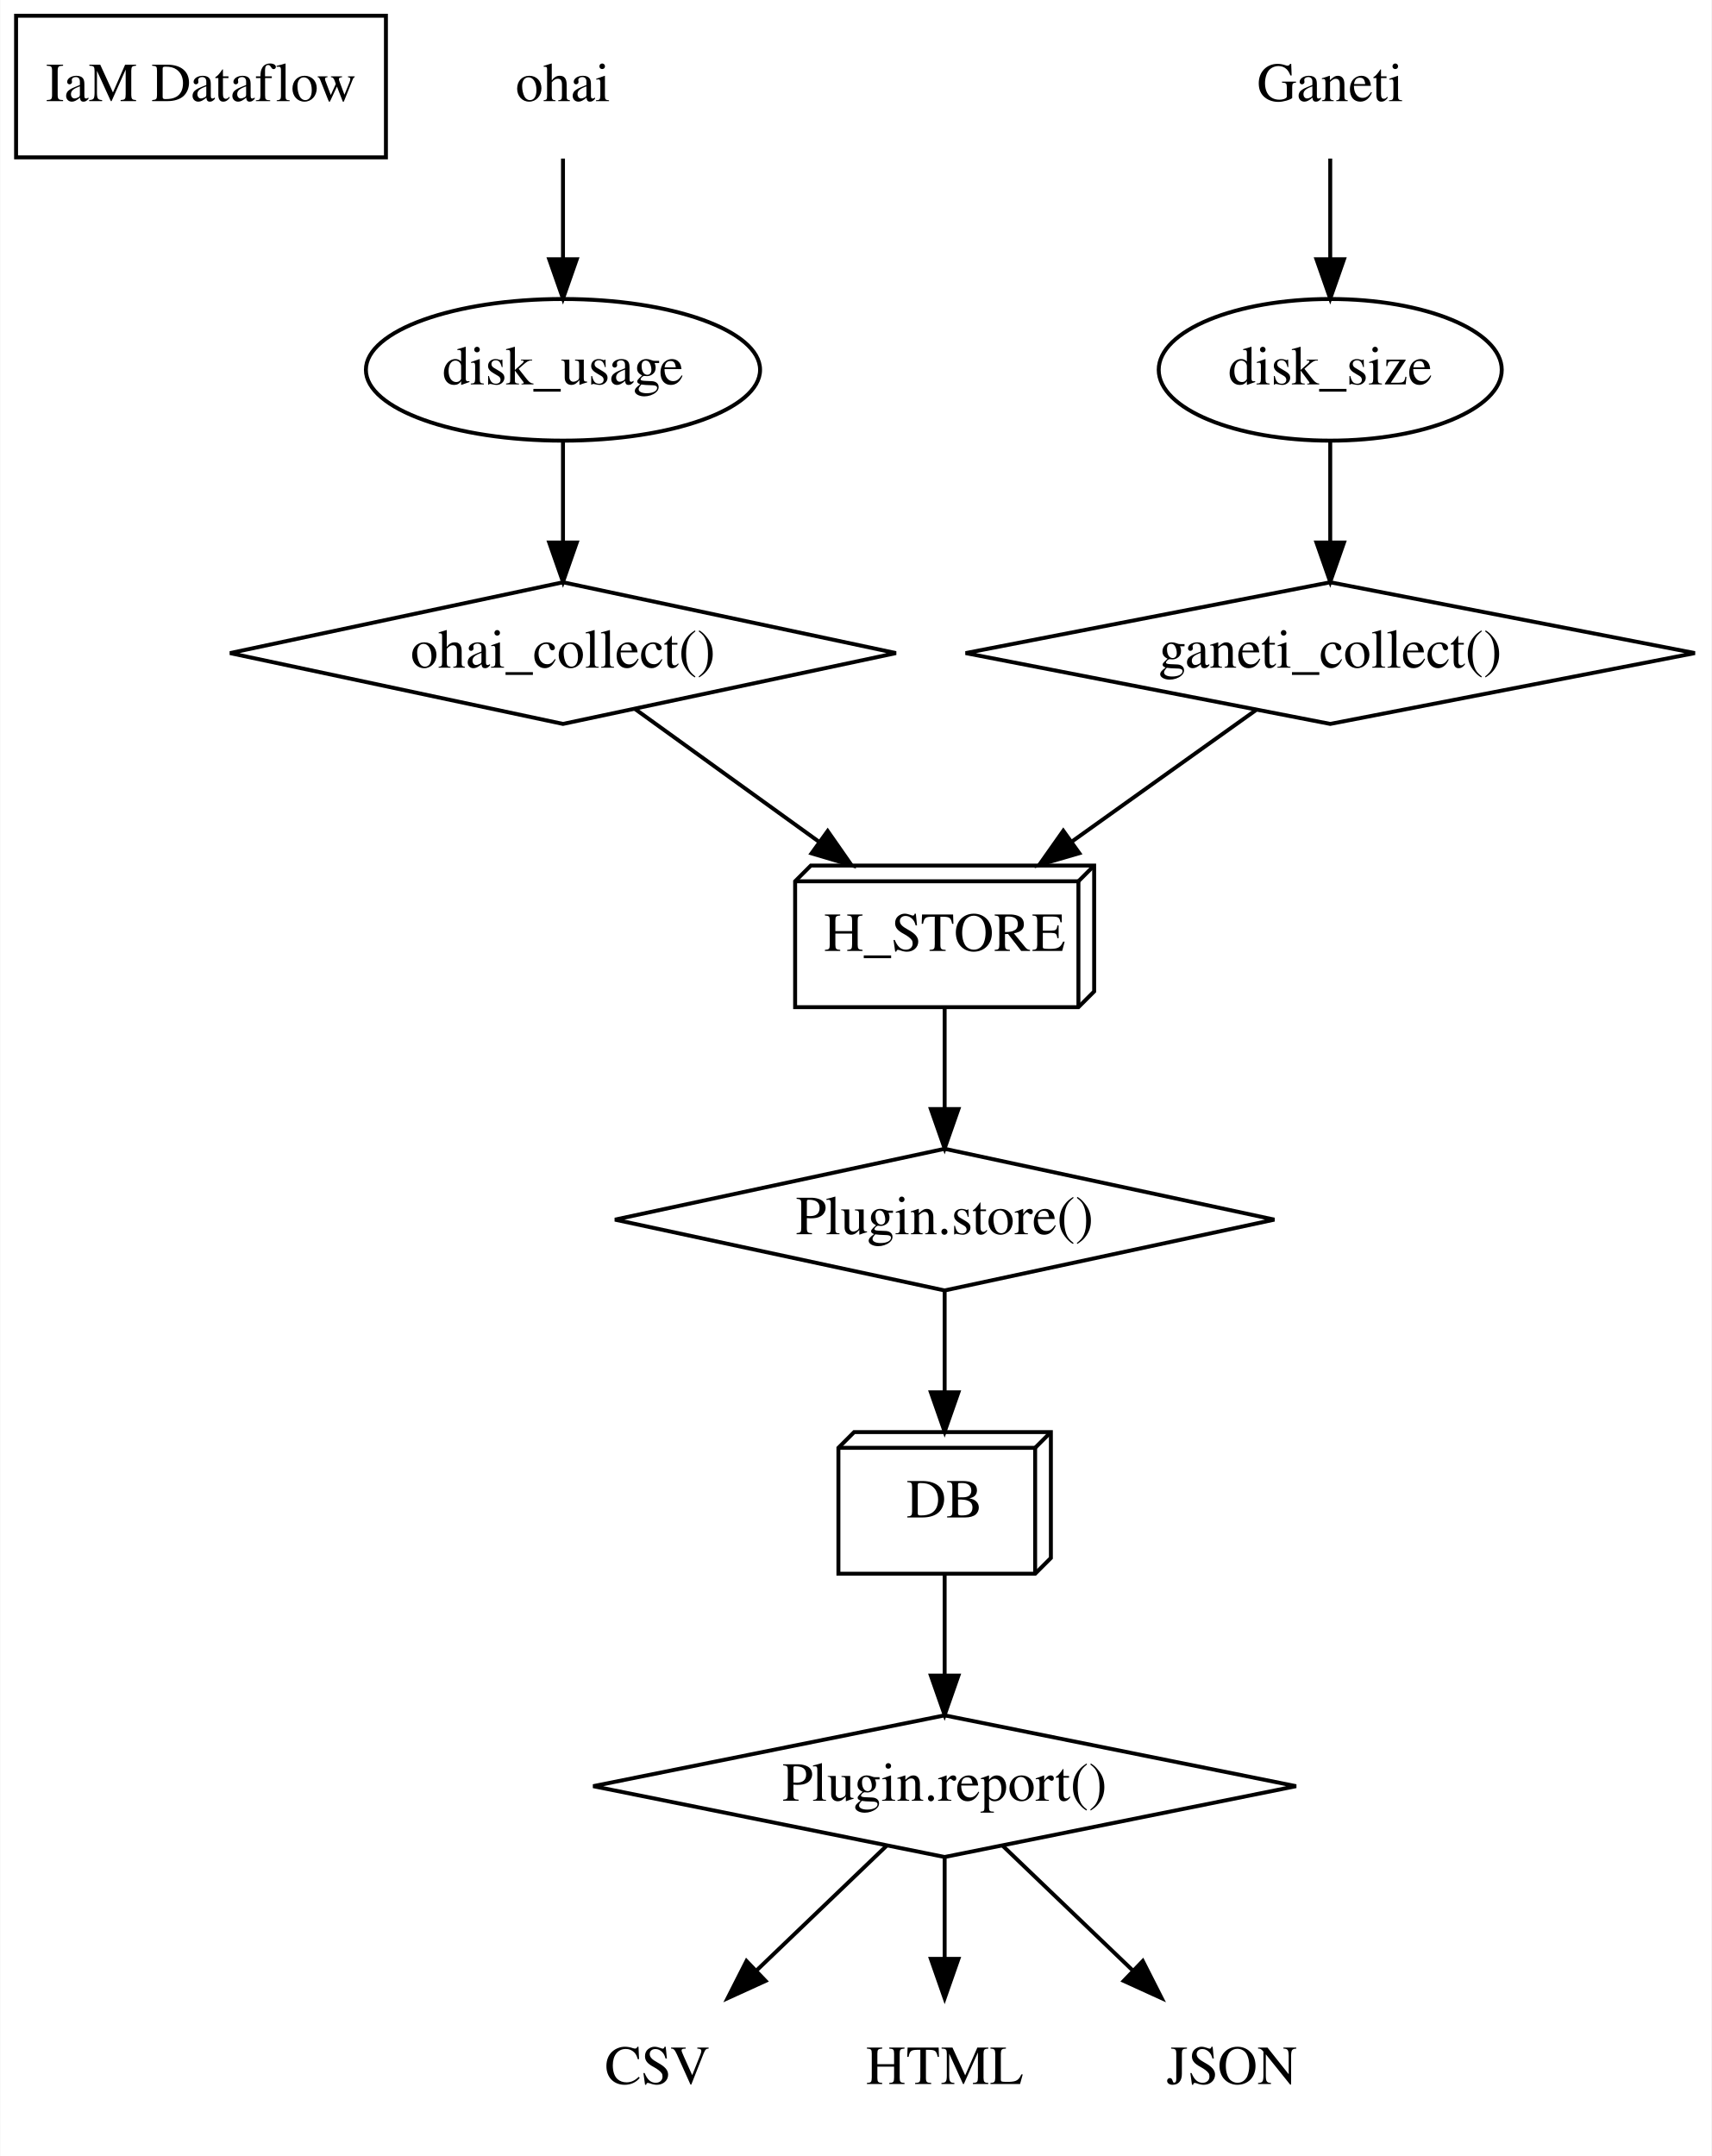
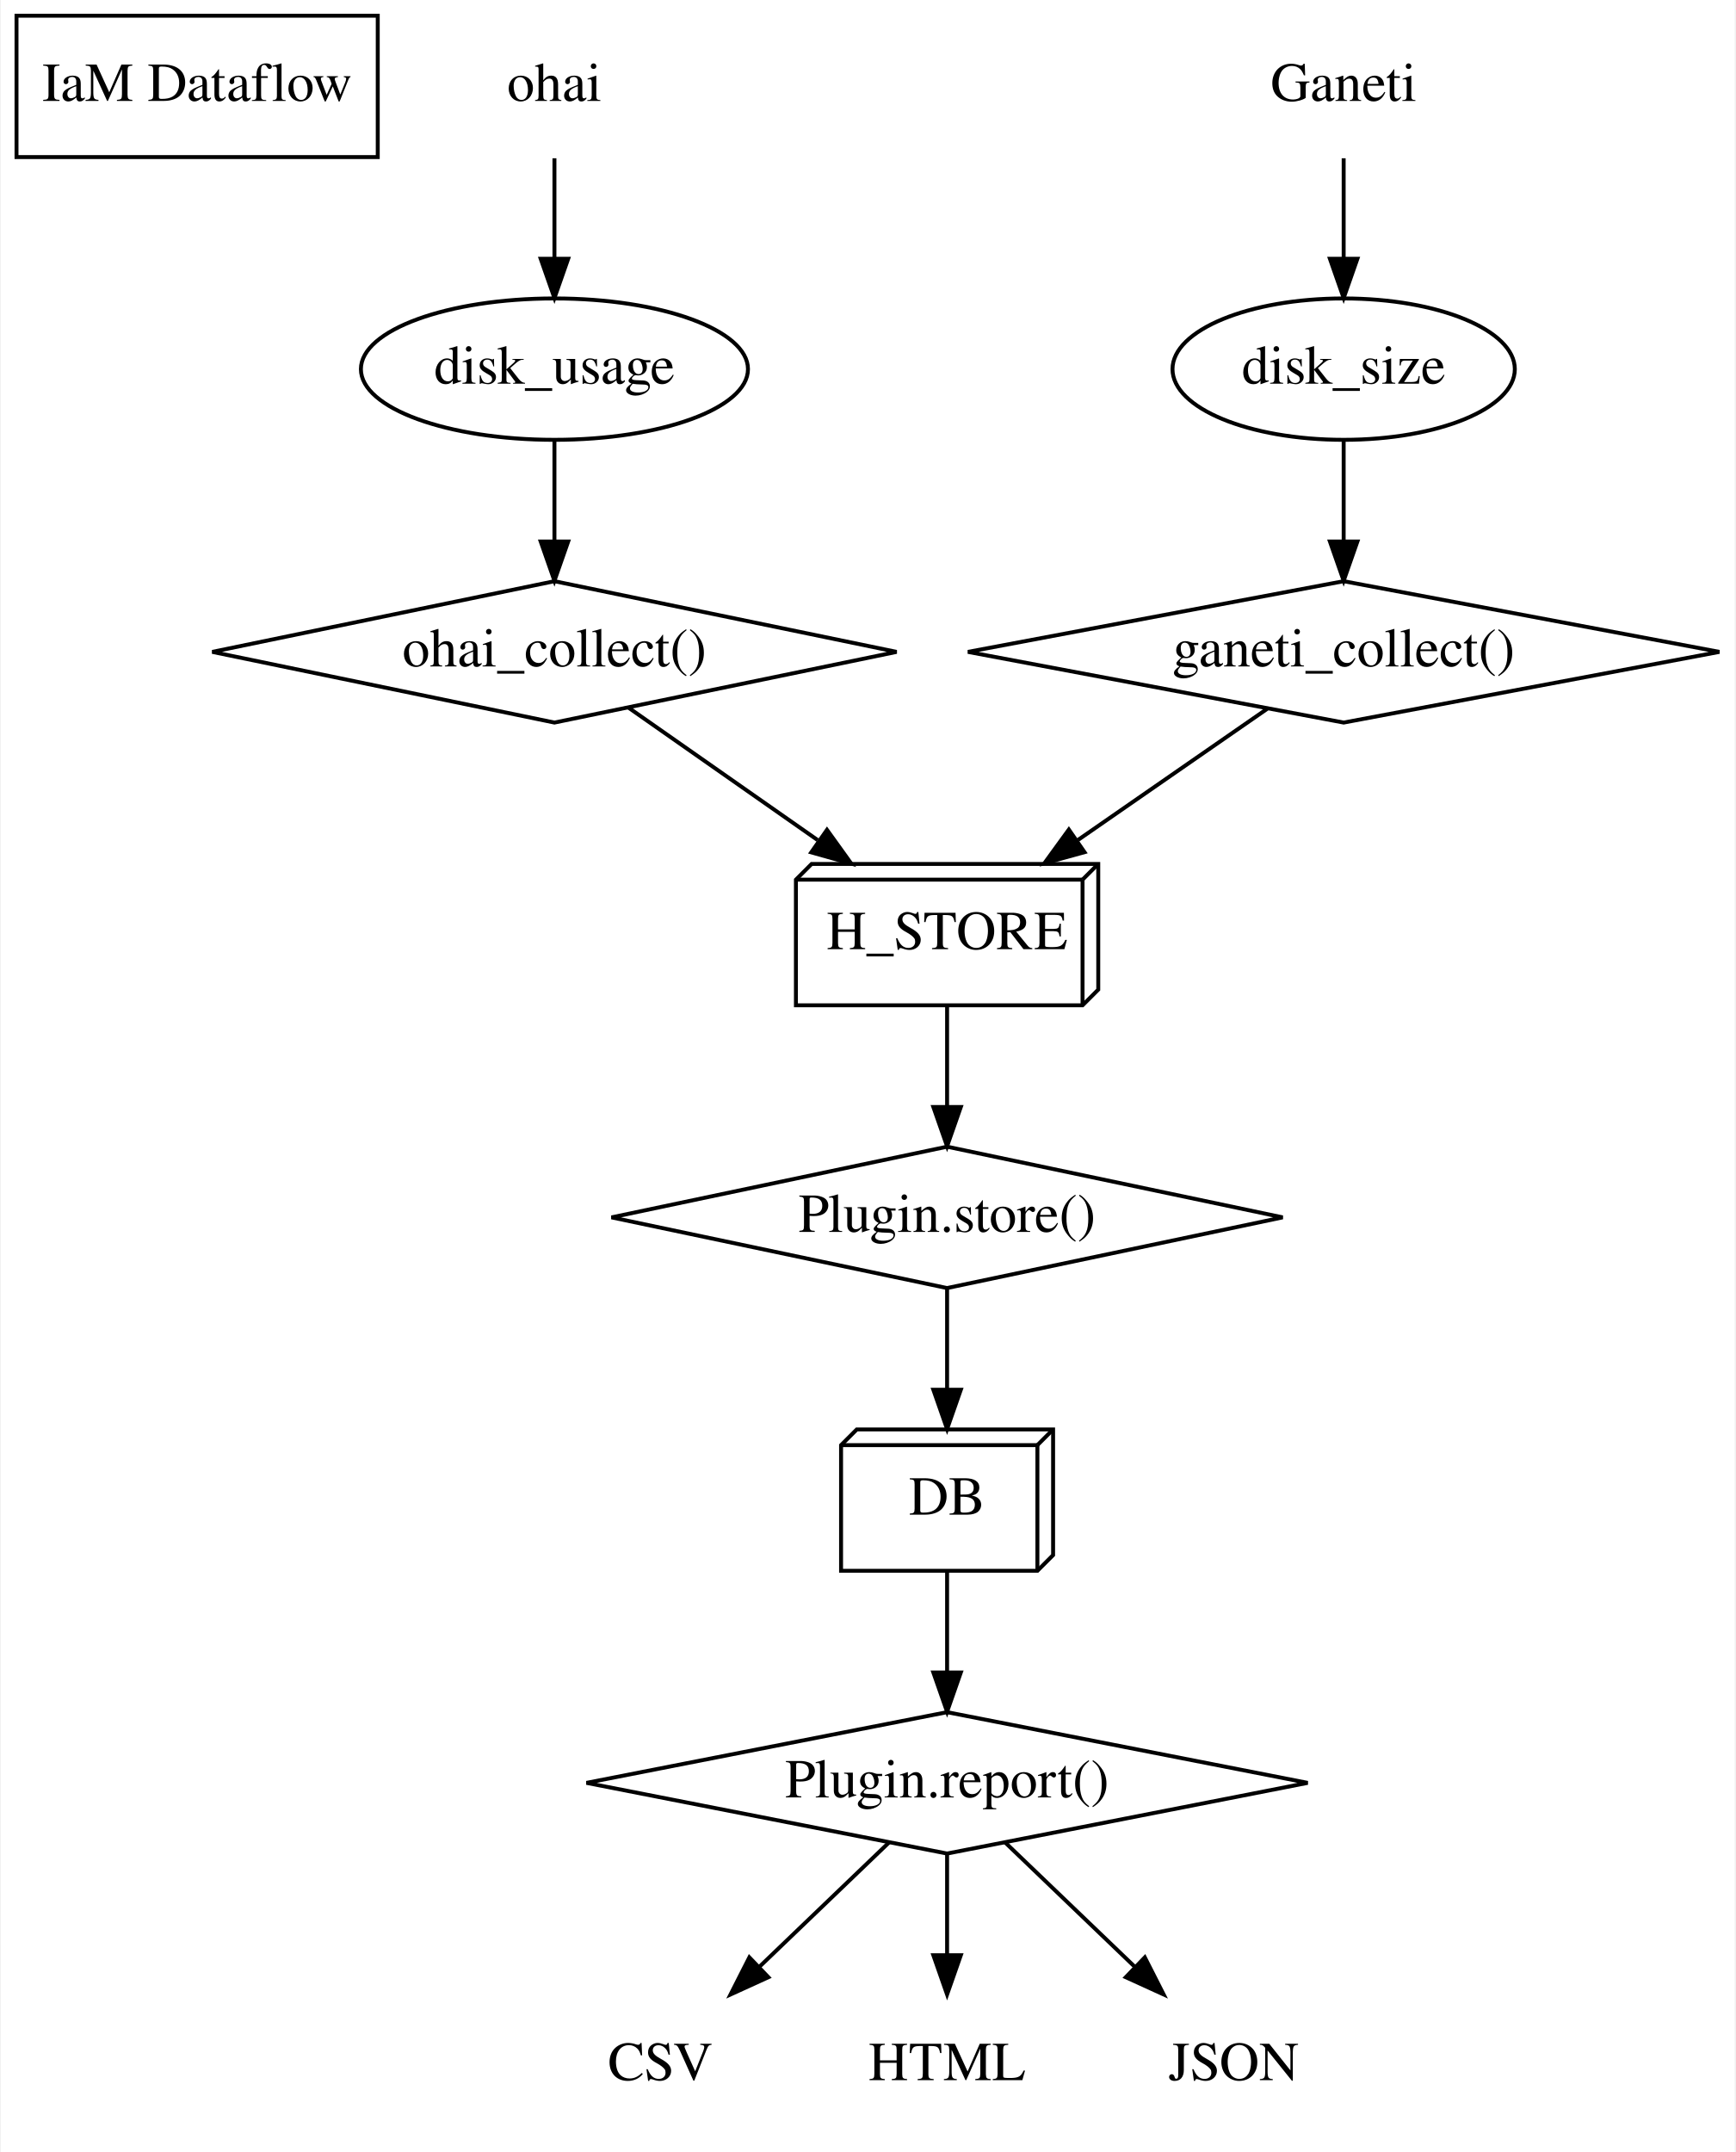
- <svg xmlns="http://www.w3.org/2000/svg" xmlns:xlink="http://www.w3.org/1999/xlink" width="435pt" height="548pt" viewBox="0.00 0.00 434.83 548.00">
+ <svg xmlns="http://www.w3.org/2000/svg" xmlns:xlink="http://www.w3.org/1999/xlink" width="442pt" height="548pt" viewBox="0.00 0.00 441.59 548.00">
  <g id="graph0" class="graph" transform="scale(1 1) rotate(0) translate(4 544)">
-     <polygon fill="white" stroke="none" points="-4,4 -4,-544 430.835,-544 430.835,4 -4,4" />
+     <polygon fill="white" stroke="none" points="-4,4 -4,-544 437.592,-544 437.592,4 -4,4" />
    <g id="node1" class="node">
-       <polygon fill="none" stroke="black" points="94,-540 -7.10543e-15,-540 -7.10543e-15,-504 94,-504 94,-540" />
-       <text text-anchor="middle" x="47" y="-518.3" font-family="Times,serif" font-size="14.00">IaM Dataflow</text>
+       <polygon fill="none" stroke="black" points="92,-540 0,-540 0,-504 92,-504 92,-540" />
+       <text text-anchor="middle" x="46" y="-518.3" font-family="Times,serif" font-size="14.00">IaM Dataflow</text>
    </g>
    <g id="node2" class="node">
      <g id="a_node2">
        <a xlink:title="External API Call">
-           <text text-anchor="middle" x="139" y="-518.3" font-family="Times,serif" font-size="14.00">ohai</text>
+           <text text-anchor="middle" x="137" y="-518.3" font-family="Times,serif" font-size="14.00">ohai</text>
        </a>
      </g>
    </g>
    <g id="node3" class="node">
      <g id="a_node3">
        <a xlink:title="API return field">
-           <ellipse fill="none" stroke="black" cx="139" cy="-450" rx="50.091" ry="18" />
-           <text text-anchor="middle" x="139" y="-446.3" font-family="Times,serif" font-size="14.00">disk_usage</text>
+           <ellipse fill="none" stroke="black" cx="137" cy="-450" rx="49.291" ry="18" />
+           <text text-anchor="middle" x="137" y="-446.3" font-family="Times,serif" font-size="14.00">disk_usage</text>
        </a>
      </g>
    </g>
    <g id="edge1" class="edge">
-       <path fill="none" stroke="black" d="M139,-503.697C139,-495.983 139,-486.712 139,-478.112" />
-       <polygon fill="black" stroke="black" points="142.5,-478.104 139,-468.104 135.5,-478.104 142.5,-478.104" />
+       <path fill="none" stroke="black" d="M137,-503.697C137,-495.983 137,-486.712 137,-478.112" />
+       <polygon fill="black" stroke="black" points="140.5,-478.104 137,-468.104 133.5,-478.104 140.5,-478.104" />
    </g>
    <g id="node4" class="node">
      <g id="a_node4">
        <a xlink:title="Plugin method for recording data in the database.">
-           <polygon fill="none" stroke="black" points="139,-396 54.375,-378 139,-360 223.625,-378 139,-396" />
-           <text text-anchor="middle" x="139" y="-374.3" font-family="Times,serif" font-size="14.00">ohai_collect()</text>
+           <polygon fill="none" stroke="black" points="137,-396 49.86,-378 137,-360 224.14,-378 137,-396" />
+           <text text-anchor="middle" x="137" y="-374.3" font-family="Times,serif" font-size="14.00">ohai_collect()</text>
        </a>
      </g>
    </g>
    <g id="edge2" class="edge">
-       <path fill="none" stroke="black" d="M139,-431.697C139,-423.983 139,-414.712 139,-406.112" />
-       <polygon fill="black" stroke="black" points="142.5,-406.104 139,-396.104 135.5,-406.104 142.5,-406.104" />
+       <path fill="none" stroke="black" d="M137,-431.697C137,-423.983 137,-414.712 137,-406.112" />
+       <polygon fill="black" stroke="black" points="140.5,-406.104 137,-396.104 133.5,-406.104 140.5,-406.104" />
    </g>
    <g id="node5" class="node">
      <g id="a_node5">
        <a xlink:title="Postgres Key:Value Store">
-           <polygon fill="none" stroke="black" points="274,-324 202,-324 198,-320 198,-288 270,-288 274,-292 274,-324" />
-           <polyline fill="none" stroke="black" points="270,-320 198,-320 " />
-           <polyline fill="none" stroke="black" points="270,-320 270,-288 " />
-           <polyline fill="none" stroke="black" points="270,-320 274,-324 " />
-           <text text-anchor="middle" x="236" y="-302.3" font-family="Times,serif" font-size="14.00">H_STORE</text>
+           <polygon fill="none" stroke="black" points="275.5,-324 202.5,-324 198.5,-320 198.5,-288 271.5,-288 275.5,-292 275.5,-324" />
+           <polyline fill="none" stroke="black" points="271.5,-320 198.5,-320 " />
+           <polyline fill="none" stroke="black" points="271.5,-320 271.5,-288 " />
+           <polyline fill="none" stroke="black" points="271.5,-320 275.5,-324 " />
+           <text text-anchor="middle" x="237" y="-302.3" font-family="Times,serif" font-size="14.00">H_STORE</text>
        </a>
      </g>
    </g>
    <g id="edge3" class="edge">
-       <path fill="none" stroke="black" d="M157.245,-363.834C170.396,-354.343 188.487,-341.288 204.015,-330.082" />
-       <polygon fill="black" stroke="black" points="206.268,-332.772 212.329,-324.082 202.172,-327.096 206.268,-332.772" />
+       <path fill="none" stroke="black" d="M155.809,-363.834C169.367,-354.343 188.018,-341.288 204.025,-330.082" />
+       <polygon fill="black" stroke="black" points="206.412,-332.684 212.597,-324.082 202.398,-326.949 206.412,-332.684" />
    </g>
    <g id="node9" class="node">
      <g id="a_node9">
        <a xlink:title="Plugin method for recording data in the database.">
-           <polygon fill="none" stroke="black" points="236,-252 152.213,-234 236,-216 319.787,-234 236,-252" />
-           <text text-anchor="middle" x="236" y="-230.3" font-family="Times,serif" font-size="14.00">Plugin.store()</text>
+           <polygon fill="none" stroke="black" points="237,-252 151.537,-234 237,-216 322.463,-234 237,-252" />
+           <text text-anchor="middle" x="237" y="-230.3" font-family="Times,serif" font-size="14.00">Plugin.store()</text>
        </a>
      </g>
    </g>
    <g id="edge7" class="edge">
-       <path fill="none" stroke="black" d="M236,-287.697C236,-279.983 236,-270.712 236,-262.112" />
-       <polygon fill="black" stroke="black" points="239.5,-262.104 236,-252.104 232.5,-262.104 239.5,-262.104" />
+       <path fill="none" stroke="black" d="M237,-287.697C237,-279.983 237,-270.712 237,-262.112" />
+       <polygon fill="black" stroke="black" points="240.5,-262.104 237,-252.104 233.5,-262.104 240.5,-262.104" />
    </g>
    <g id="node6" class="node">
      <g id="a_node6">
        <a xlink:title="External API Call">
-           <text text-anchor="middle" x="334" y="-518.3" font-family="Times,serif" font-size="14.00">Ganeti</text>
+           <text text-anchor="middle" x="338" y="-518.3" font-family="Times,serif" font-size="14.00">Ganeti</text>
        </a>
      </g>
    </g>
    <g id="node7" class="node">
      <g id="a_node7">
        <a xlink:title="API return field">
-           <ellipse fill="none" stroke="black" cx="334" cy="-450" rx="43.592" ry="18" />
-           <text text-anchor="middle" x="334" y="-446.3" font-family="Times,serif" font-size="14.00">disk_size</text>
+           <ellipse fill="none" stroke="black" cx="338" cy="-450" rx="43.592" ry="18" />
+           <text text-anchor="middle" x="338" y="-446.3" font-family="Times,serif" font-size="14.00">disk_size</text>
        </a>
      </g>
    </g>
    <g id="edge4" class="edge">
-       <path fill="none" stroke="black" d="M334,-503.697C334,-495.983 334,-486.712 334,-478.112" />
-       <polygon fill="black" stroke="black" points="337.5,-478.104 334,-468.104 330.5,-478.104 337.5,-478.104" />
+       <path fill="none" stroke="black" d="M338,-503.697C338,-495.983 338,-486.712 338,-478.112" />
+       <polygon fill="black" stroke="black" points="341.5,-478.104 338,-468.104 334.5,-478.104 341.5,-478.104" />
    </g>
    <g id="node8" class="node">
      <g id="a_node8">
        <a xlink:title="Plugin method for reporting data from the database to the user.">
-           <polygon fill="none" stroke="black" points="334,-396 241.33,-378 334,-360 426.67,-378 334,-396" />
-           <text text-anchor="middle" x="334" y="-374.3" font-family="Times,serif" font-size="14.00">ganeti_collect()</text>
+           <polygon fill="none" stroke="black" points="338,-396 242.315,-378 338,-360 433.685,-378 338,-396" />
+           <text text-anchor="middle" x="338" y="-374.3" font-family="Times,serif" font-size="14.00">ganeti_collect()</text>
        </a>
      </g>
    </g>
    <g id="edge5" class="edge">
-       <path fill="none" stroke="black" d="M334,-431.697C334,-423.983 334,-414.712 334,-406.112" />
-       <polygon fill="black" stroke="black" points="337.5,-406.104 334,-396.104 330.5,-406.104 337.5,-406.104" />
+       <path fill="none" stroke="black" d="M338,-431.697C338,-423.983 338,-414.712 338,-406.112" />
+       <polygon fill="black" stroke="black" points="341.5,-406.104 338,-396.104 334.5,-406.104 341.5,-406.104" />
    </g>
    <g id="edge6" class="edge">
-       <path fill="none" stroke="black" d="M315.105,-363.503C301.87,-354.05 283.853,-341.181 268.356,-330.111" />
-       <polygon fill="black" stroke="black" points="270.224,-327.144 260.052,-324.18 266.155,-332.84 270.224,-327.144" />
+       <path fill="none" stroke="black" d="M318.526,-363.503C304.887,-354.05 286.318,-341.181 270.346,-330.111" />
+       <polygon fill="black" stroke="black" points="272.001,-327 261.788,-324.18 268.013,-332.753 272.001,-327" />
    </g>
    <g id="node10" class="node">
      <g id="a_node10">
        <a xlink:title="Postgres Backed Database">
-           <polygon fill="none" stroke="black" points="263,-180 213,-180 209,-176 209,-144 259,-144 263,-148 263,-180" />
-           <polyline fill="none" stroke="black" points="259,-176 209,-176 " />
-           <polyline fill="none" stroke="black" points="259,-176 259,-144 " />
-           <polyline fill="none" stroke="black" points="259,-176 263,-180 " />
-           <text text-anchor="middle" x="236" y="-158.3" font-family="Times,serif" font-size="14.00">DB</text>
+           <polygon fill="none" stroke="black" points="264,-180 214,-180 210,-176 210,-144 260,-144 264,-148 264,-180" />
+           <polyline fill="none" stroke="black" points="260,-176 210,-176 " />
+           <polyline fill="none" stroke="black" points="260,-176 260,-144 " />
+           <polyline fill="none" stroke="black" points="260,-176 264,-180 " />
+           <text text-anchor="middle" x="237" y="-158.3" font-family="Times,serif" font-size="14.00">DB</text>
        </a>
      </g>
    </g>
    <g id="edge8" class="edge">
-       <path fill="none" stroke="black" d="M236,-215.697C236,-207.983 236,-198.712 236,-190.112" />
-       <polygon fill="black" stroke="black" points="239.5,-190.104 236,-180.104 232.5,-190.104 239.5,-190.104" />
+       <path fill="none" stroke="black" d="M237,-215.697C237,-207.983 237,-198.712 237,-190.112" />
+       <polygon fill="black" stroke="black" points="240.5,-190.104 237,-180.104 233.5,-190.104 240.5,-190.104" />
    </g>
    <g id="node11" class="node">
      <g id="a_node11">
        <a xlink:title="Plugin method for reporting data from the database to the user.">
-           <polygon fill="none" stroke="black" points="236,-108 146.683,-90 236,-72 325.317,-90 236,-108" />
-           <text text-anchor="middle" x="236" y="-86.3" font-family="Times,serif" font-size="14.00">Plugin.report()</text>
+           <polygon fill="none" stroke="black" points="237,-108 145.168,-90 237,-72 328.832,-90 237,-108" />
+           <text text-anchor="middle" x="237" y="-86.3" font-family="Times,serif" font-size="14.00">Plugin.report()</text>
        </a>
      </g>
    </g>
    <g id="edge9" class="edge">
-       <path fill="none" stroke="black" d="M236,-143.697C236,-135.983 236,-126.712 236,-118.112" />
-       <polygon fill="black" stroke="black" points="239.5,-118.104 236,-108.104 232.5,-118.104 239.5,-118.104" />
+       <path fill="none" stroke="black" d="M237,-143.697C237,-135.983 237,-126.712 237,-118.112" />
+       <polygon fill="black" stroke="black" points="240.5,-118.104 237,-108.104 233.5,-118.104 240.5,-118.104" />
    </g>
    <g id="node12" class="node">
      <g id="a_node12">
        <a xlink:title="Output Format">
-           <text text-anchor="middle" x="163" y="-14.3" font-family="Times,serif" font-size="14.00">CSV</text>
+           <text text-anchor="middle" x="164" y="-14.3" font-family="Times,serif" font-size="14.00">CSV</text>
        </a>
      </g>
    </g>
    <g id="edge10" class="edge">
-       <path fill="none" stroke="black" d="M221.227,-74.835C211.749,-65.746 199.198,-53.711 188.176,-43.141" />
-       <polygon fill="black" stroke="black" points="190.486,-40.508 180.846,-36.113 185.642,-45.56 190.486,-40.508" />
+       <path fill="none" stroke="black" d="M222.227,-74.835C212.749,-65.746 200.198,-53.711 189.176,-43.141" />
+       <polygon fill="black" stroke="black" points="191.486,-40.508 181.846,-36.113 186.642,-45.56 191.486,-40.508" />
    </g>
    <g id="node13" class="node">
      <g id="a_node13">
        <a xlink:title="Output Format">
-           <text text-anchor="middle" x="236" y="-14.3" font-family="Times,serif" font-size="14.00">HTML</text>
+           <text text-anchor="middle" x="237" y="-14.3" font-family="Times,serif" font-size="14.00">HTML</text>
        </a>
      </g>
    </g>
    <g id="edge11" class="edge">
-       <path fill="none" stroke="black" d="M236,-71.697C236,-63.983 236,-54.712 236,-46.112" />
-       <polygon fill="black" stroke="black" points="239.5,-46.104 236,-36.104 232.5,-46.104 239.5,-46.104" />
+       <path fill="none" stroke="black" d="M237,-71.697C237,-63.983 237,-54.712 237,-46.112" />
+       <polygon fill="black" stroke="black" points="240.5,-46.104 237,-36.104 233.5,-46.104 240.5,-46.104" />
    </g>
    <g id="node14" class="node">
      <g id="a_node14">
        <a xlink:title="Output Format">
-           <text text-anchor="middle" x="309" y="-14.3" font-family="Times,serif" font-size="14.00">JSON</text>
+           <text text-anchor="middle" x="310" y="-14.3" font-family="Times,serif" font-size="14.00">JSON</text>
        </a>
      </g>
    </g>
    <g id="edge12" class="edge">
-       <path fill="none" stroke="black" d="M250.773,-74.835C260.251,-65.746 272.802,-53.711 283.824,-43.141" />
-       <polygon fill="black" stroke="black" points="286.358,-45.56 291.154,-36.113 281.514,-40.508 286.358,-45.56" />
+       <path fill="none" stroke="black" d="M251.773,-74.835C261.251,-65.746 273.802,-53.711 284.824,-43.141" />
+       <polygon fill="black" stroke="black" points="287.358,-45.56 292.154,-36.113 282.514,-40.508 287.358,-45.56" />
    </g>
  </g>
</svg>
